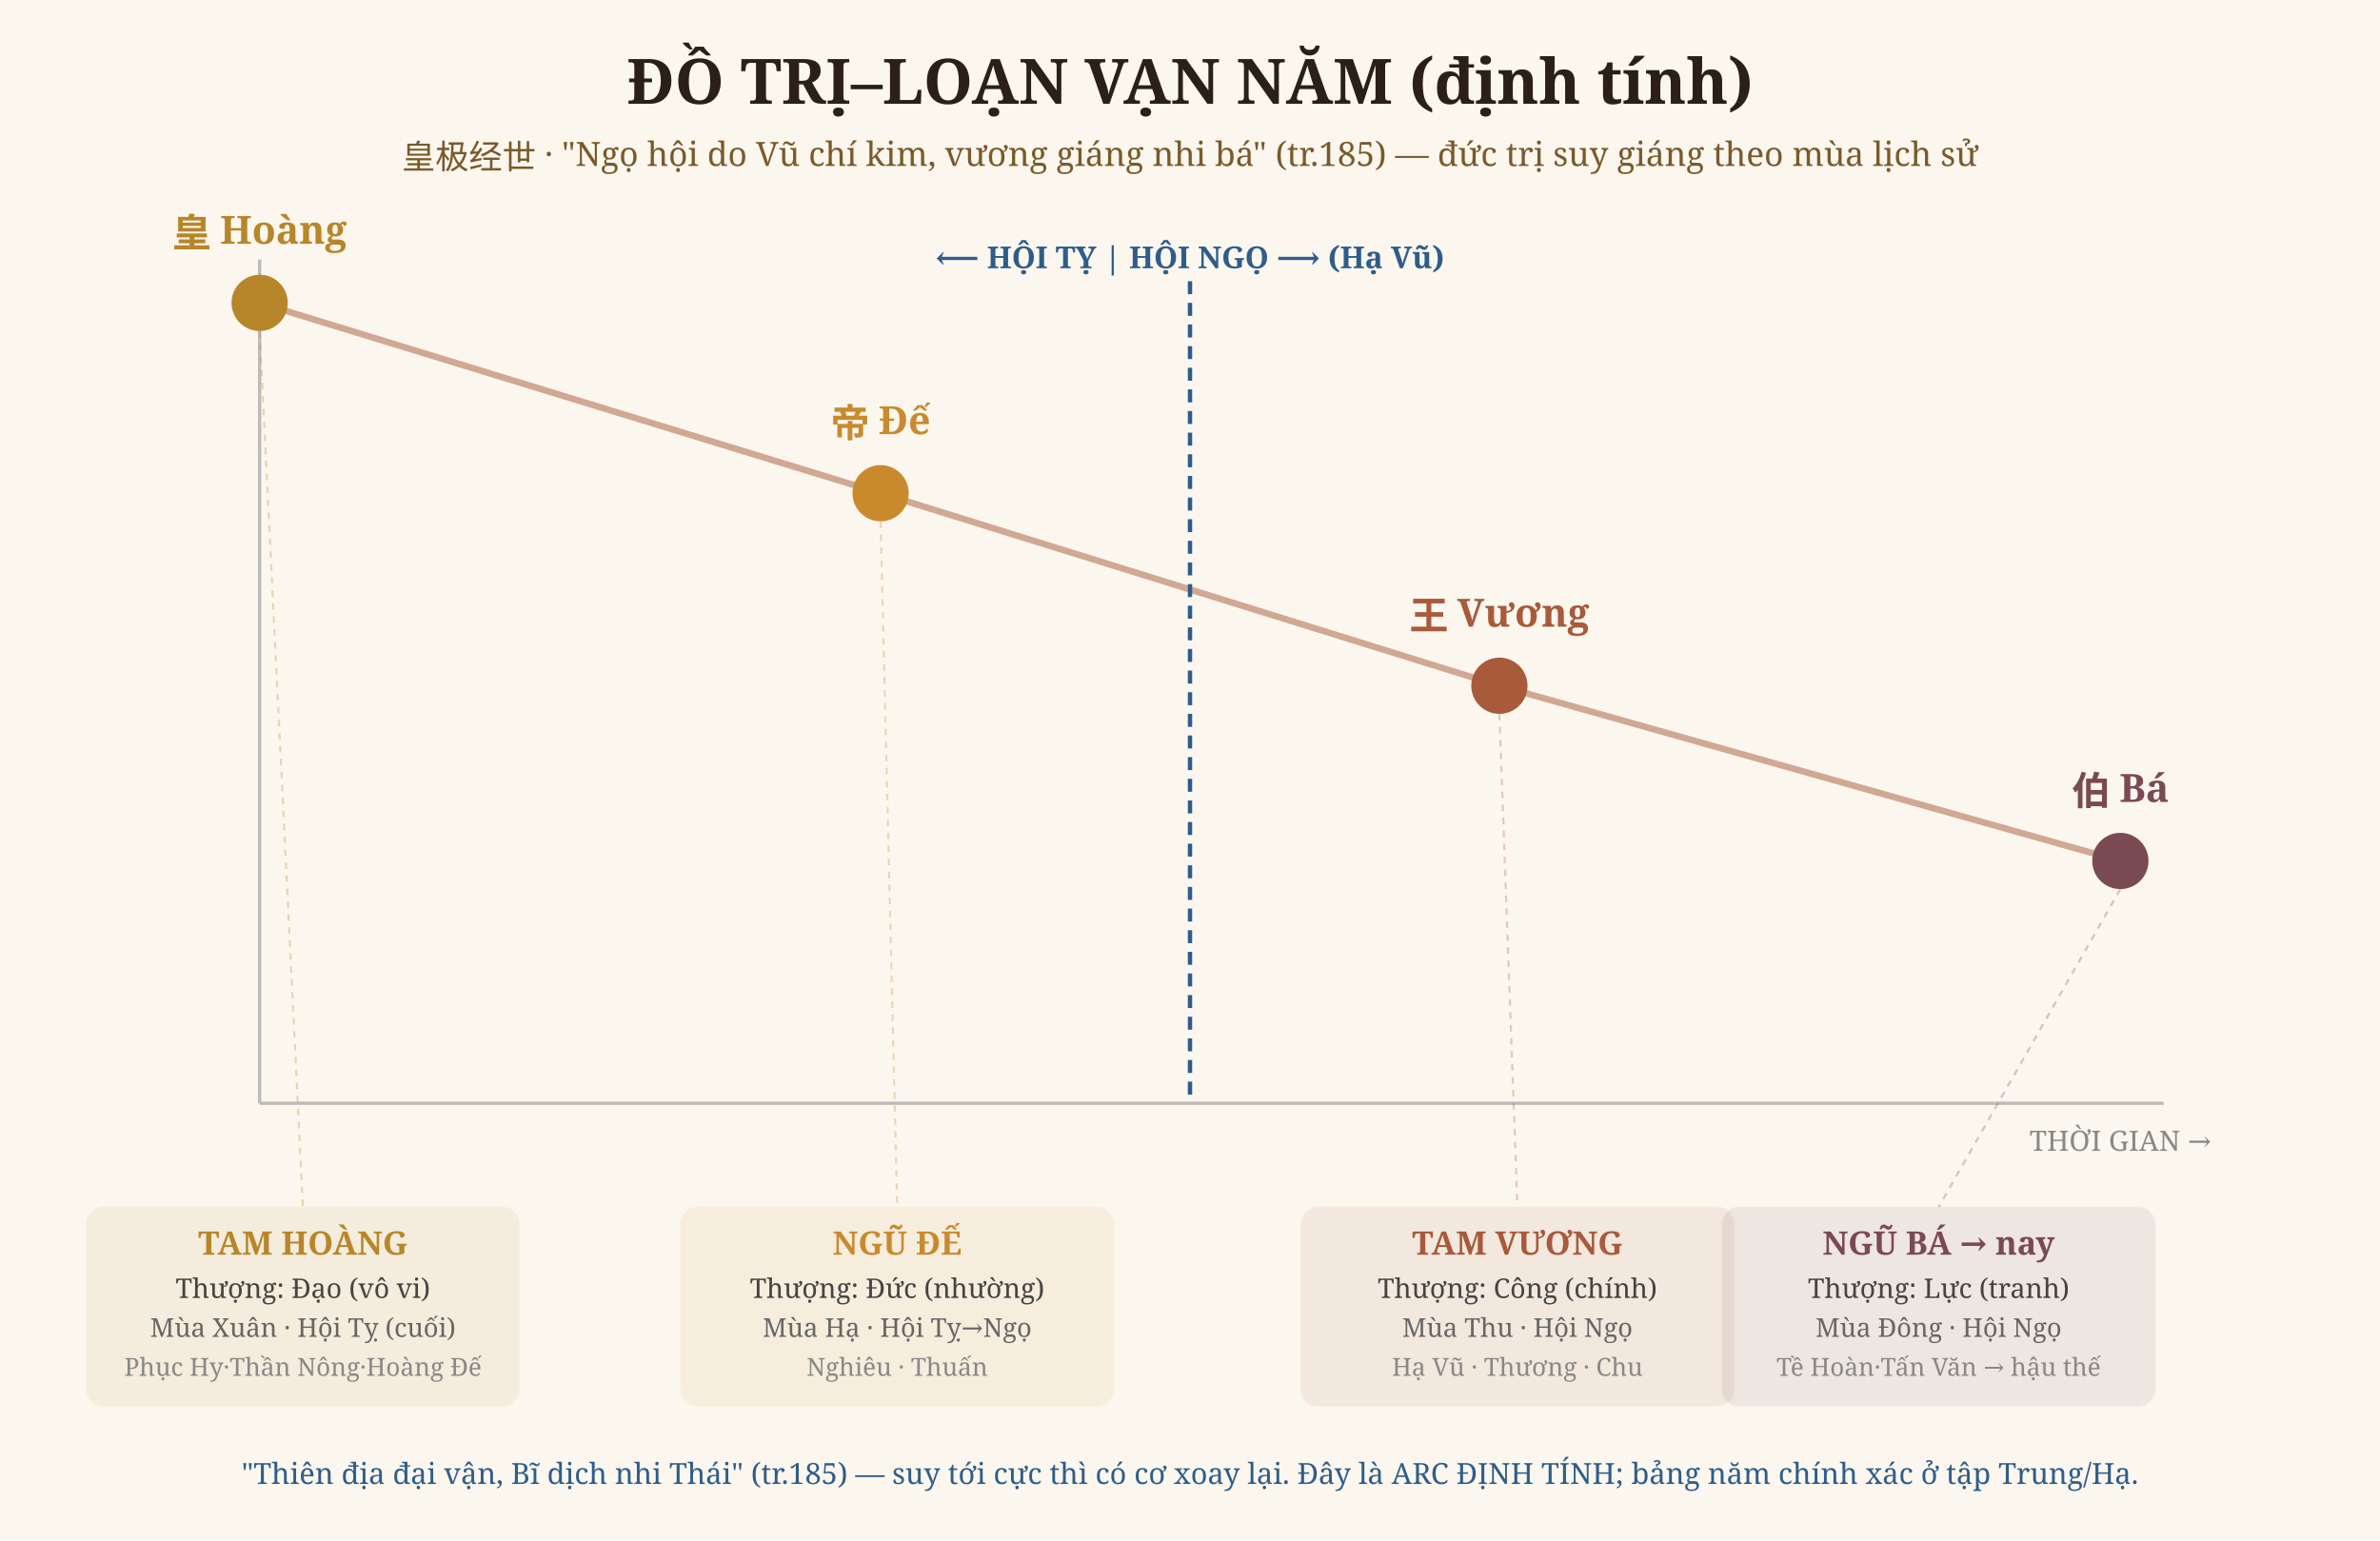
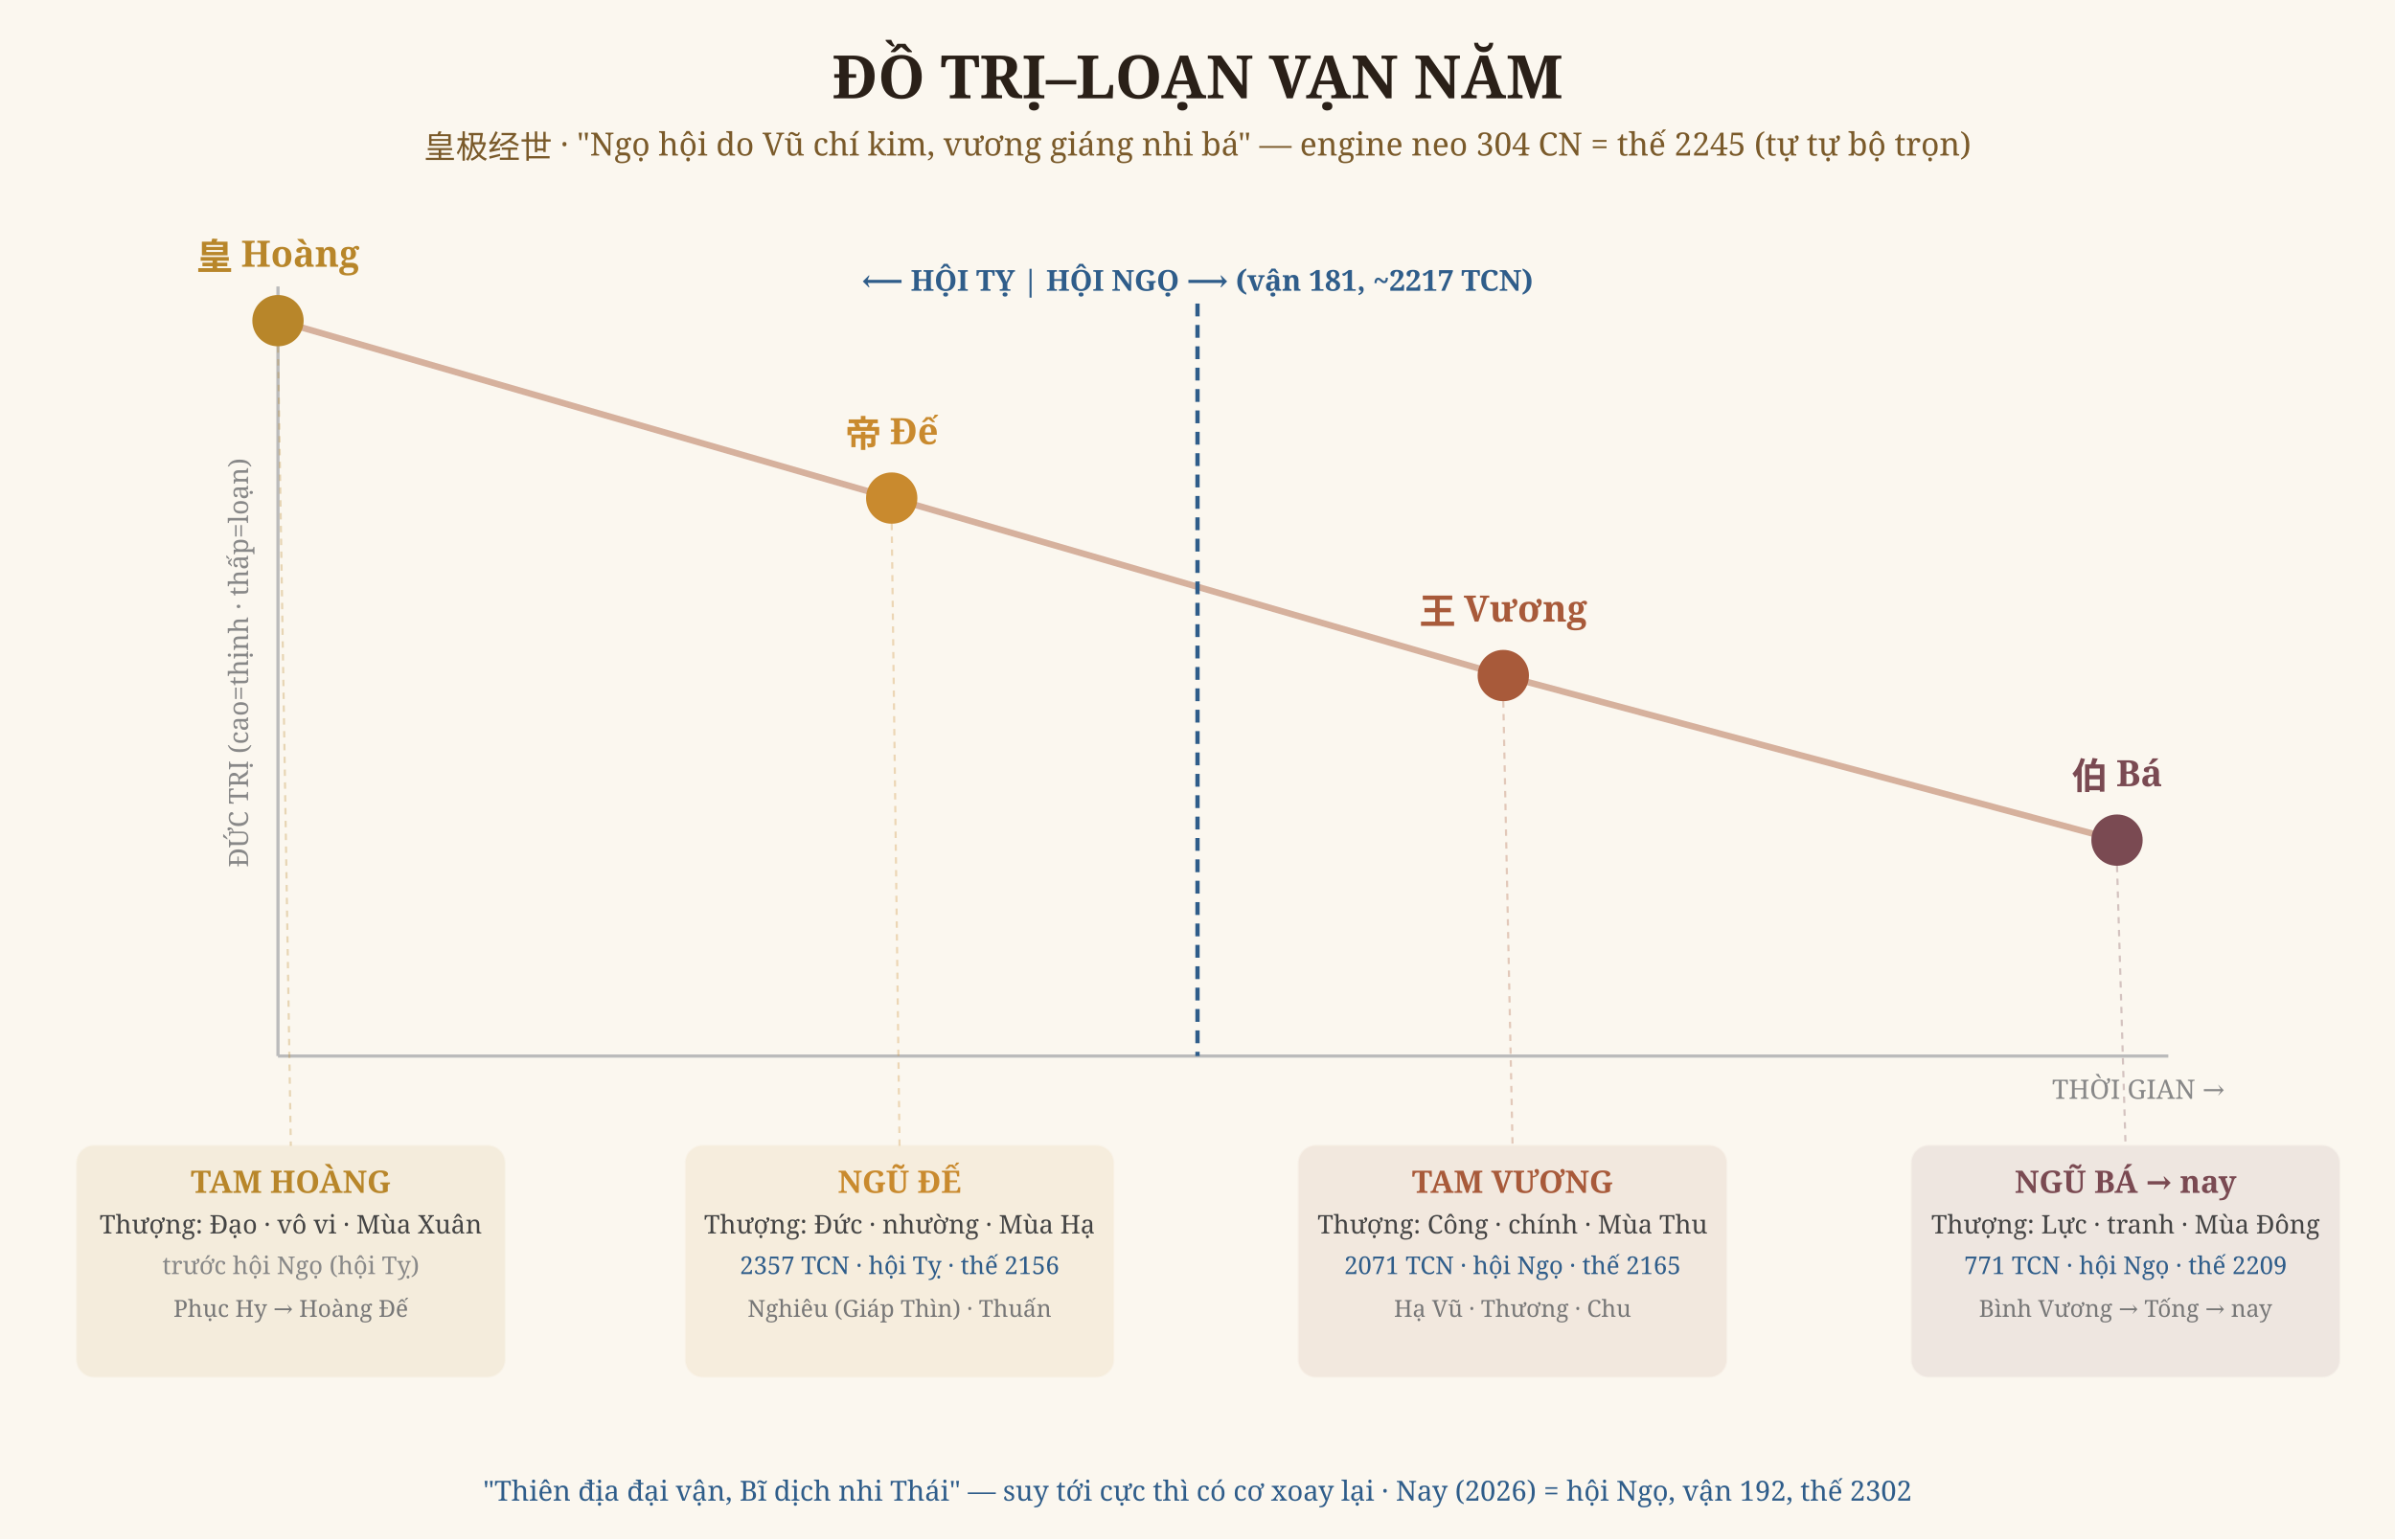
- <svg xmlns="http://www.w3.org/2000/svg" viewBox="0 0 1100 712" font-family="Georgia, STKaiti, Songti SC, serif">
-   <rect width="1100" height="712" fill="#fbf7ef" />
-   <text x="550.0" y="48" text-anchor="middle" font-size="29" fill="#2a2018" font-weight="bold">ĐỒ TRỊ–LOẠN VẠN NĂM (định tính)</text>
-   <text x="550.0" y="78" text-anchor="middle" font-size="15.5" fill="#7a5a2a">皇极经世 · "Ngọ hội do Vũ chí kim, vương giáng nhi bá" (tr.185) — đức trị suy giáng theo mùa lịch sử</text>
-   <line x1="120" y1="120" x2="120" y2="510" stroke="#bbb" stroke-width="1.5" />
-   <text x="108" y="114" text-anchor="end" font-size="13" fill="#888" transform="rotate(-90 108 290)">← ĐỨC TRỊ (cao = thịnh, thấp = loạn)</text>
-   <line x1="120" y1="510" x2="1000" y2="510" stroke="#bbb" stroke-width="1.5" />
-   <text x="980" y="532" text-anchor="middle" font-size="13" fill="#888">THỜI GIAN →</text>
-   <path d="M 120 140 L 407 228 L 693 317 L 980 398" fill="none" stroke="#a85a3a" stroke-width="3" opacity="0.5" />
-   <line x1="550.0" y1="130" x2="550.0" y2="510" stroke="#2f5d8a" stroke-width="2" stroke-dasharray="6 4" />
-   <text x="550.0" y="124" text-anchor="middle" font-size="14" fill="#2f5d8a" font-weight="bold">⟵ HỘI TỴ | HỘI NGỌ ⟶ (Hạ Vũ)</text>
-   <circle cx="120" cy="140" r="13" fill="#b8862a" />
-   <text x="120" y="114" text-anchor="middle" font-size="18" fill="#b8862a" font-weight="bold">皇 Hoàng</text>
-   <rect x="40" y="558" width="200" height="92" rx="8" fill="#b8862a" opacity="0.10" stroke="#b8862a" stroke-opacity="0.4" />
-   <text x="140" y="580" text-anchor="middle" font-size="15" fill="#b8862a" font-weight="bold">TAM HOÀNG</text>
-   <text x="140" y="600" text-anchor="middle" font-size="12.5" fill="#444">Thượng: Đạo (vô vi)</text>
-   <text x="140" y="618" text-anchor="middle" font-size="12" fill="#666">Mùa Xuân · Hội Tỵ (cuối)</text>
-   <text x="140" y="636" text-anchor="middle" font-size="11.5" fill="#888">Phục Hy·Thần Nông·Hoàng Đế</text>
-   <line x1="120" y1="153" x2="140" y2="558" stroke="#b8862a" stroke-opacity="0.3" stroke-dasharray="3 3" />
-   <circle cx="407" cy="228" r="13" fill="#c98a2e" />
-   <text x="407" y="202" text-anchor="middle" font-size="18" fill="#c98a2e" font-weight="bold">帝 Đế</text>
-   <rect x="314.667" y="558" width="200" height="92" rx="8" fill="#c98a2e" opacity="0.10" stroke="#c98a2e" stroke-opacity="0.4" />
-   <text x="414.667" y="580" text-anchor="middle" font-size="15" fill="#c98a2e" font-weight="bold">NGŨ ĐẾ</text>
-   <text x="414.667" y="600" text-anchor="middle" font-size="12.5" fill="#444">Thượng: Đức (nhường)</text>
-   <text x="414.667" y="618" text-anchor="middle" font-size="12" fill="#666">Mùa Hạ · Hội Tỵ→Ngọ</text>
-   <text x="414.667" y="636" text-anchor="middle" font-size="11.5" fill="#888">Nghiêu · Thuấn</text>
-   <line x1="407" y1="241" x2="414.667" y2="558" stroke="#c98a2e" stroke-opacity="0.3" stroke-dasharray="3 3" />
-   <circle cx="693" cy="317" r="13" fill="#a85a3a" />
-   <text x="693" y="291" text-anchor="middle" font-size="18" fill="#a85a3a" font-weight="bold">王 Vương</text>
-   <rect x="601.333" y="558" width="200" height="92" rx="8" fill="#a85a3a" opacity="0.10" stroke="#a85a3a" stroke-opacity="0.4" />
-   <text x="701.333" y="580" text-anchor="middle" font-size="15" fill="#a85a3a" font-weight="bold">TAM VƯƠNG</text>
-   <text x="701.333" y="600" text-anchor="middle" font-size="12.5" fill="#444">Thượng: Công (chính)</text>
-   <text x="701.333" y="618" text-anchor="middle" font-size="12" fill="#666">Mùa Thu · Hội Ngọ</text>
-   <text x="701.333" y="636" text-anchor="middle" font-size="11.5" fill="#888">Hạ Vũ · Thương · Chu</text>
-   <line x1="693" y1="330" x2="701.333" y2="558" stroke="#a85a3a" stroke-opacity="0.3" stroke-dasharray="3 3" />
-   <circle cx="980" cy="398" r="13" fill="#7a4a52" />
-   <text x="980" y="372" text-anchor="middle" font-size="18" fill="#7a4a52" font-weight="bold">伯 Bá</text>
-   <rect x="796" y="558" width="200" height="92" rx="8" fill="#7a4a52" opacity="0.10" stroke="#7a4a52" stroke-opacity="0.4" />
-   <text x="896" y="580" text-anchor="middle" font-size="15" fill="#7a4a52" font-weight="bold">NGŨ BÁ → nay</text>
-   <text x="896" y="600" text-anchor="middle" font-size="12.5" fill="#444">Thượng: Lực (tranh)</text>
-   <text x="896" y="618" text-anchor="middle" font-size="12" fill="#666">Mùa Đông · Hội Ngọ</text>
-   <text x="896" y="636" text-anchor="middle" font-size="11.5" fill="#888">Tề Hoàn·Tấn Văn → hậu thế</text>
-   <line x1="980" y1="411" x2="896" y2="558" stroke="#7a4a52" stroke-opacity="0.3" stroke-dasharray="3 3" />
-   <text x="550.0" y="686" text-anchor="middle" font-size="13.5" fill="#2f5d8a">"Thiên địa đại vận, Bĩ dịch nhi Thái" (tr.185) — suy tới cực thì có cơ xoay lại. Đây là ARC ĐỊNH TÍNH; bảng năm chính xác ở tập Trung/Hạ.</text>
+ <svg xmlns="http://www.w3.org/2000/svg" viewBox="0 0 1120 720" font-family="Georgia, STKaiti, Songti SC, serif">
+   <rect width="1120" height="720" fill="#fbf7ef" />
+   <text x="560.0" y="46" text-anchor="middle" font-size="28" fill="#2a2018" font-weight="bold">ĐỒ TRỊ–LOẠN VẠN NĂM</text>
+   <text x="560.0" y="74" text-anchor="middle" font-size="15" fill="#7a5a2a">皇极经世 · "Ngọ hội do Vũ chí kim, vương giáng nhi bá" — engine neo 304 CN = thế 2245 (tự tự bộ trọn)</text>
+   <line x1="130" y1="134" x2="130" y2="494" stroke="#bbb" stroke-width="1.5" />
+   <text x="116" y="310.0" font-size="12.5" fill="#888" transform="rotate(-90 116 310.0)" text-anchor="middle">ĐỨC TRỊ (cao=thịnh · thấp=loạn)</text>
+   <line x1="130" y1="494" x2="1014" y2="494" stroke="#bbb" stroke-width="1.5" />
+   <text x="1000" y="514" text-anchor="middle" font-size="12.5" fill="#888">THỜI GIAN →</text>
+   <path d="M 130 150 L 417 233 L 703 316 L 990 393" fill="none" stroke="#a85a3a" stroke-width="3" opacity="0.45" />
+   <line x1="560.0" y1="142" x2="560.0" y2="494" stroke="#2f5d8a" stroke-width="2" stroke-dasharray="6 4" />
+   <text x="560.0" y="136" text-anchor="middle" font-size="13.5" fill="#2f5d8a" font-weight="bold">⟵ HỘI TỴ | HỘI NGỌ ⟶ (vận 181, ~2217 TCN)</text>
+   <circle cx="130" cy="150" r="12" fill="#b8862a" />
+   <text x="130" y="126" text-anchor="middle" font-size="17" fill="#b8862a" font-weight="bold">皇 Hoàng</text>
+   <rect x="36" y="536" width="200" height="108" rx="8" fill="#b8862a" opacity="0.10" stroke="#b8862a" stroke-opacity="0.4" />
+   <text x="136" y="558" text-anchor="middle" font-size="14.5" fill="#b8862a" font-weight="bold">TAM HOÀNG</text>
+   <text x="136" y="577" text-anchor="middle" font-size="12" fill="#444">Thượng: Đạo · vô vi · Mùa Xuân</text>
+   <text x="136" y="596" text-anchor="middle" font-size="11.5" fill="#888">trước hội Ngọ (hội Tỵ)</text>
+   <text x="136" y="616" text-anchor="middle" font-size="11" fill="#777">Phục Hy → Hoàng Đế</text>
+   <line x1="130" y1="162" x2="136" y2="536" stroke="#b8862a" stroke-opacity="0.3" stroke-dasharray="3 3" />
+   <circle cx="417" cy="233" r="12" fill="#c98a2e" />
+   <text x="417" y="209" text-anchor="middle" font-size="17" fill="#c98a2e" font-weight="bold">帝 Đế</text>
+   <rect x="320.667" y="536" width="200" height="108" rx="8" fill="#c98a2e" opacity="0.10" stroke="#c98a2e" stroke-opacity="0.4" />
+   <text x="420.667" y="558" text-anchor="middle" font-size="14.5" fill="#c98a2e" font-weight="bold">NGŨ ĐẾ</text>
+   <text x="420.667" y="577" text-anchor="middle" font-size="12" fill="#444">Thượng: Đức · nhường · Mùa Hạ</text>
+   <text x="420.667" y="596" text-anchor="middle" font-size="11.5" fill="#2f5d8a">2357 TCN · hội Tỵ · thế 2156</text>
+   <text x="420.667" y="616" text-anchor="middle" font-size="11" fill="#777">Nghiêu (Giáp Thìn) · Thuấn</text>
+   <line x1="417" y1="245" x2="420.667" y2="536" stroke="#c98a2e" stroke-opacity="0.3" stroke-dasharray="3 3" />
+   <circle cx="703" cy="316" r="12" fill="#a85a3a" />
+   <text x="703" y="292" text-anchor="middle" font-size="17" fill="#a85a3a" font-weight="bold">王 Vương</text>
+   <rect x="607.333" y="536" width="200" height="108" rx="8" fill="#a85a3a" opacity="0.10" stroke="#a85a3a" stroke-opacity="0.4" />
+   <text x="707.333" y="558" text-anchor="middle" font-size="14.5" fill="#a85a3a" font-weight="bold">TAM VƯƠNG</text>
+   <text x="707.333" y="577" text-anchor="middle" font-size="12" fill="#444">Thượng: Công · chính · Mùa Thu</text>
+   <text x="707.333" y="596" text-anchor="middle" font-size="11.5" fill="#2f5d8a">2071 TCN · hội Ngọ · thế 2165</text>
+   <text x="707.333" y="616" text-anchor="middle" font-size="11" fill="#777">Hạ Vũ · Thương · Chu</text>
+   <line x1="703" y1="328" x2="707.333" y2="536" stroke="#a85a3a" stroke-opacity="0.3" stroke-dasharray="3 3" />
+   <circle cx="990" cy="393" r="12" fill="#7a4a52" />
+   <text x="990" y="369" text-anchor="middle" font-size="17" fill="#7a4a52" font-weight="bold">伯 Bá</text>
+   <rect x="894.0" y="536" width="200" height="108" rx="8" fill="#7a4a52" opacity="0.10" stroke="#7a4a52" stroke-opacity="0.4" />
+   <text x="994.0" y="558" text-anchor="middle" font-size="14.5" fill="#7a4a52" font-weight="bold">NGŨ BÁ → nay</text>
+   <text x="994.0" y="577" text-anchor="middle" font-size="12" fill="#444">Thượng: Lực · tranh · Mùa Đông</text>
+   <text x="994.0" y="596" text-anchor="middle" font-size="11.5" fill="#2f5d8a">771 TCN · hội Ngọ · thế 2209</text>
+   <text x="994.0" y="616" text-anchor="middle" font-size="11" fill="#777">Bình Vương → Tống → nay</text>
+   <line x1="990" y1="405" x2="994.0" y2="536" stroke="#7a4a52" stroke-opacity="0.3" stroke-dasharray="3 3" />
+   <text x="560.0" y="702" text-anchor="middle" font-size="13" fill="#2f5d8a">"Thiên địa đại vận, Bĩ dịch nhi Thái" — suy tới cực thì có cơ xoay lại · Nay (2026) = hội Ngọ, vận 192, thế 2302</text>
</svg>
